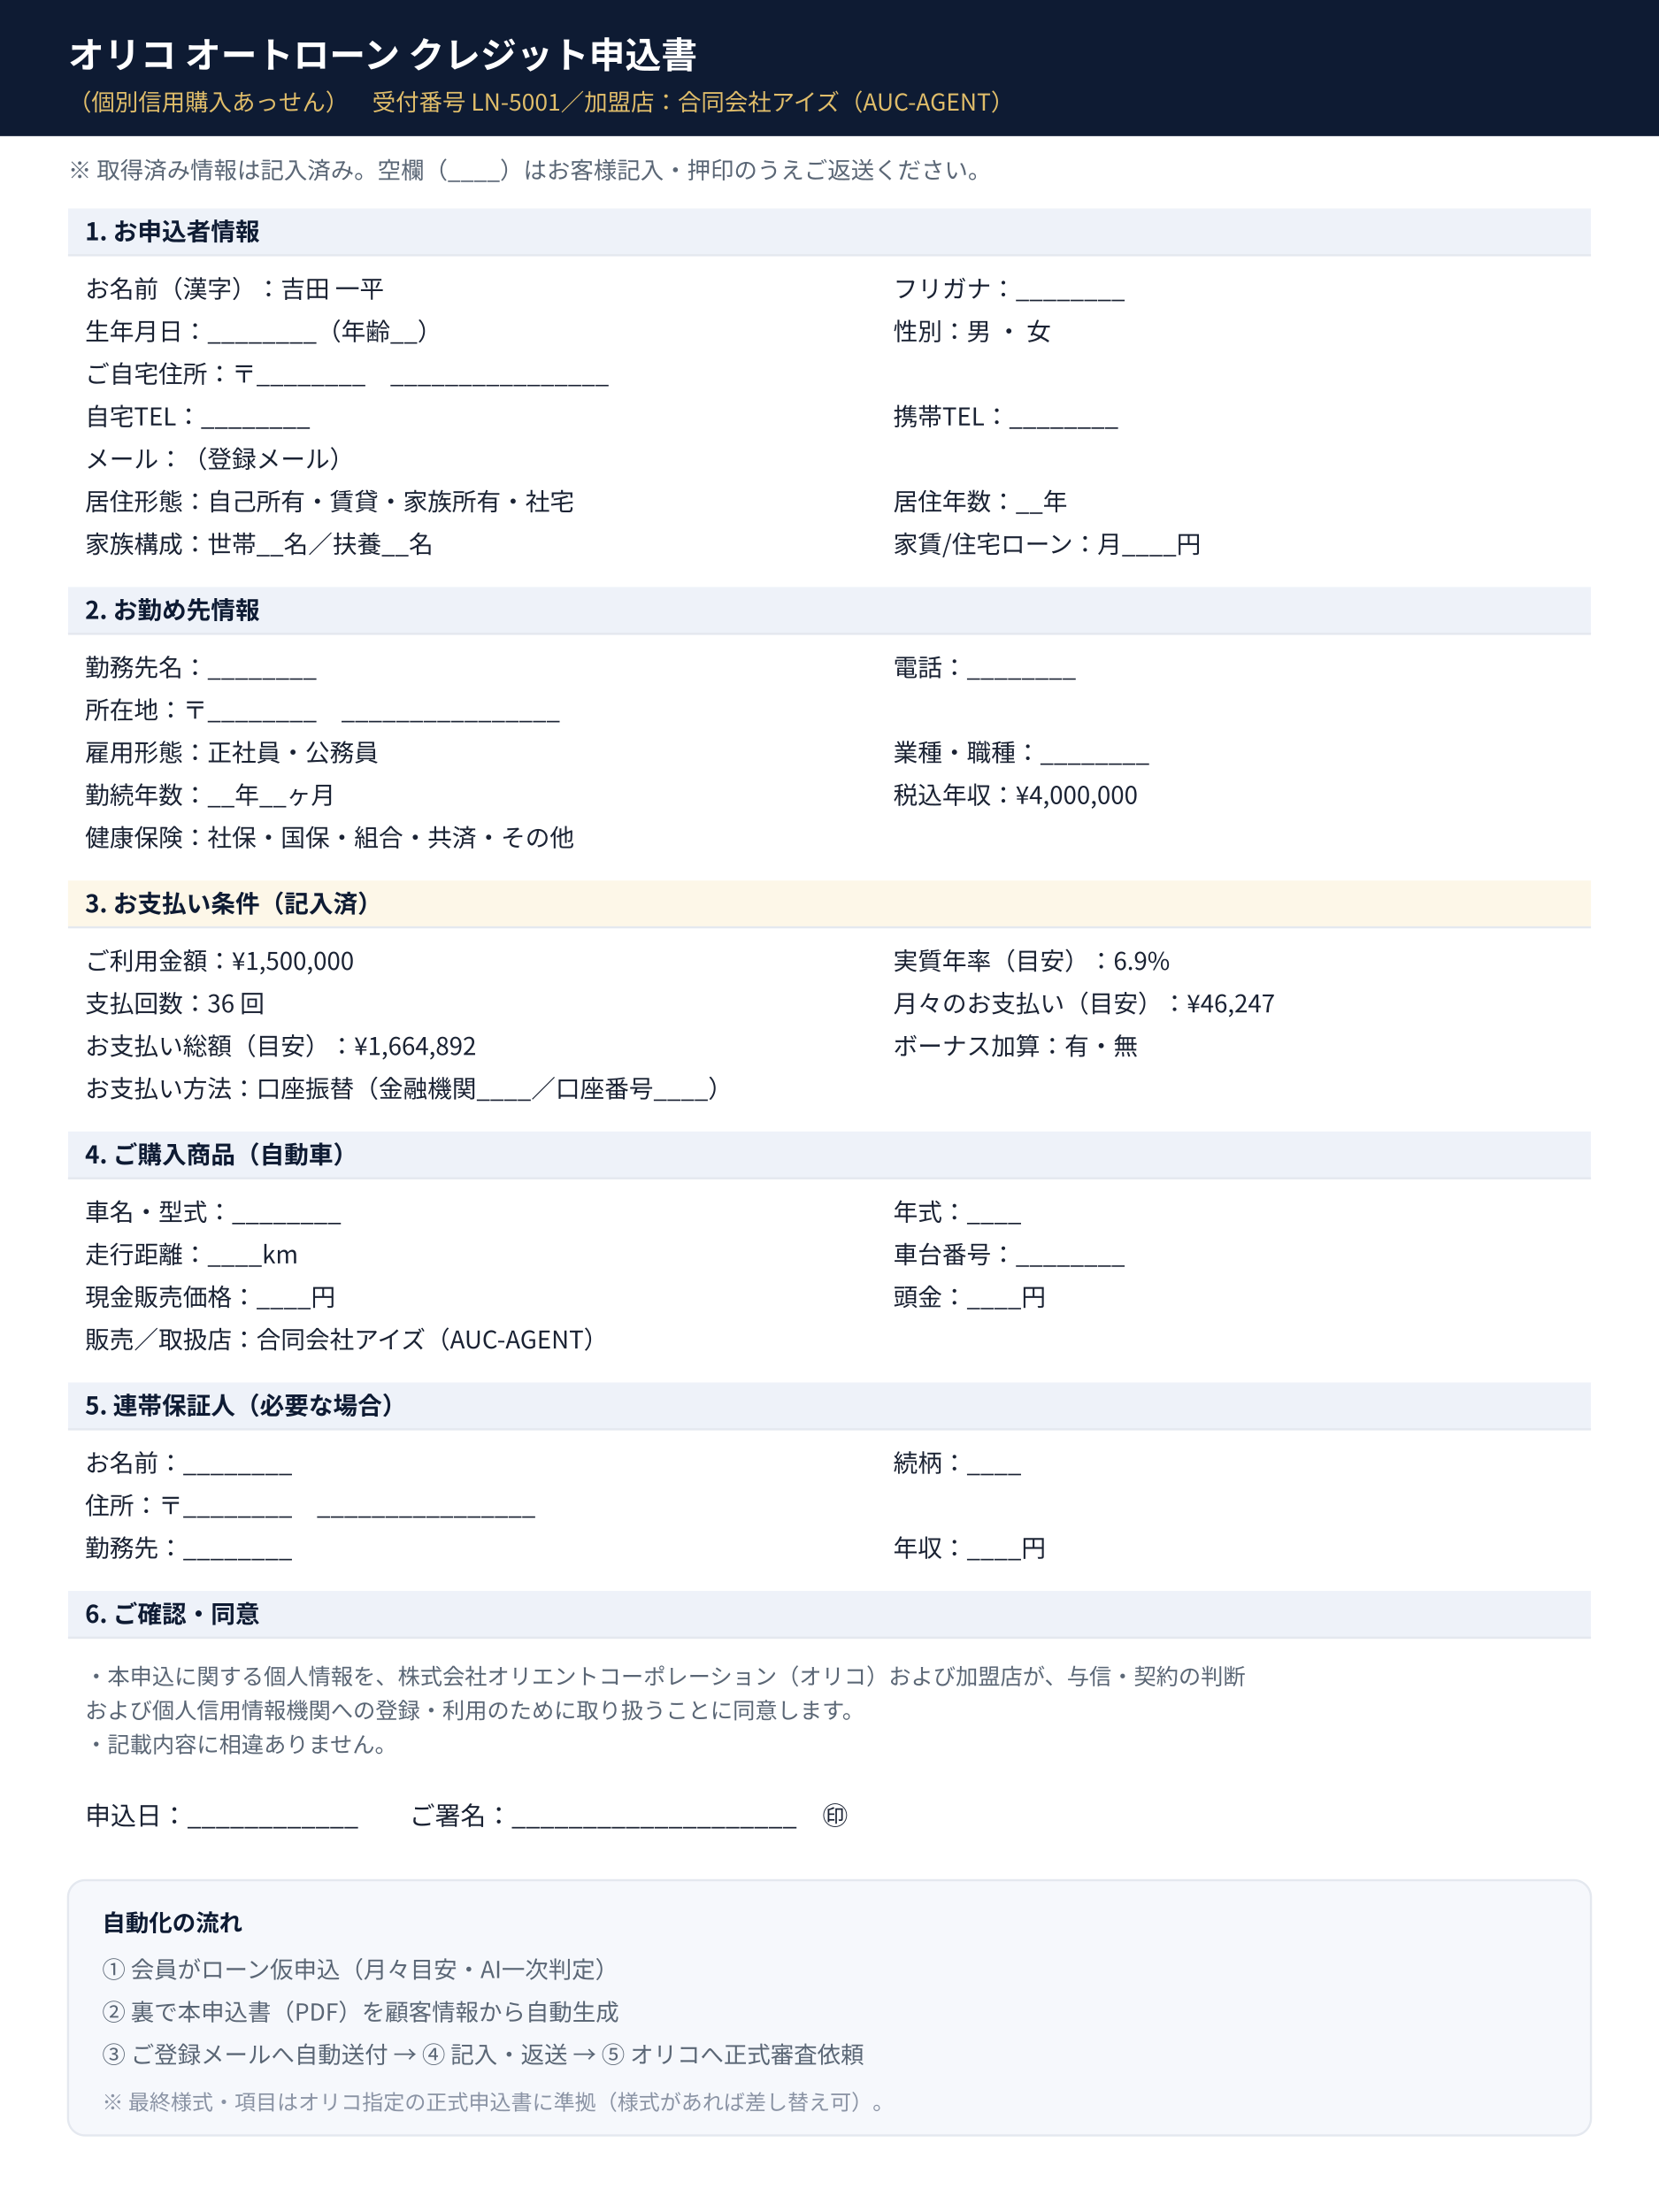
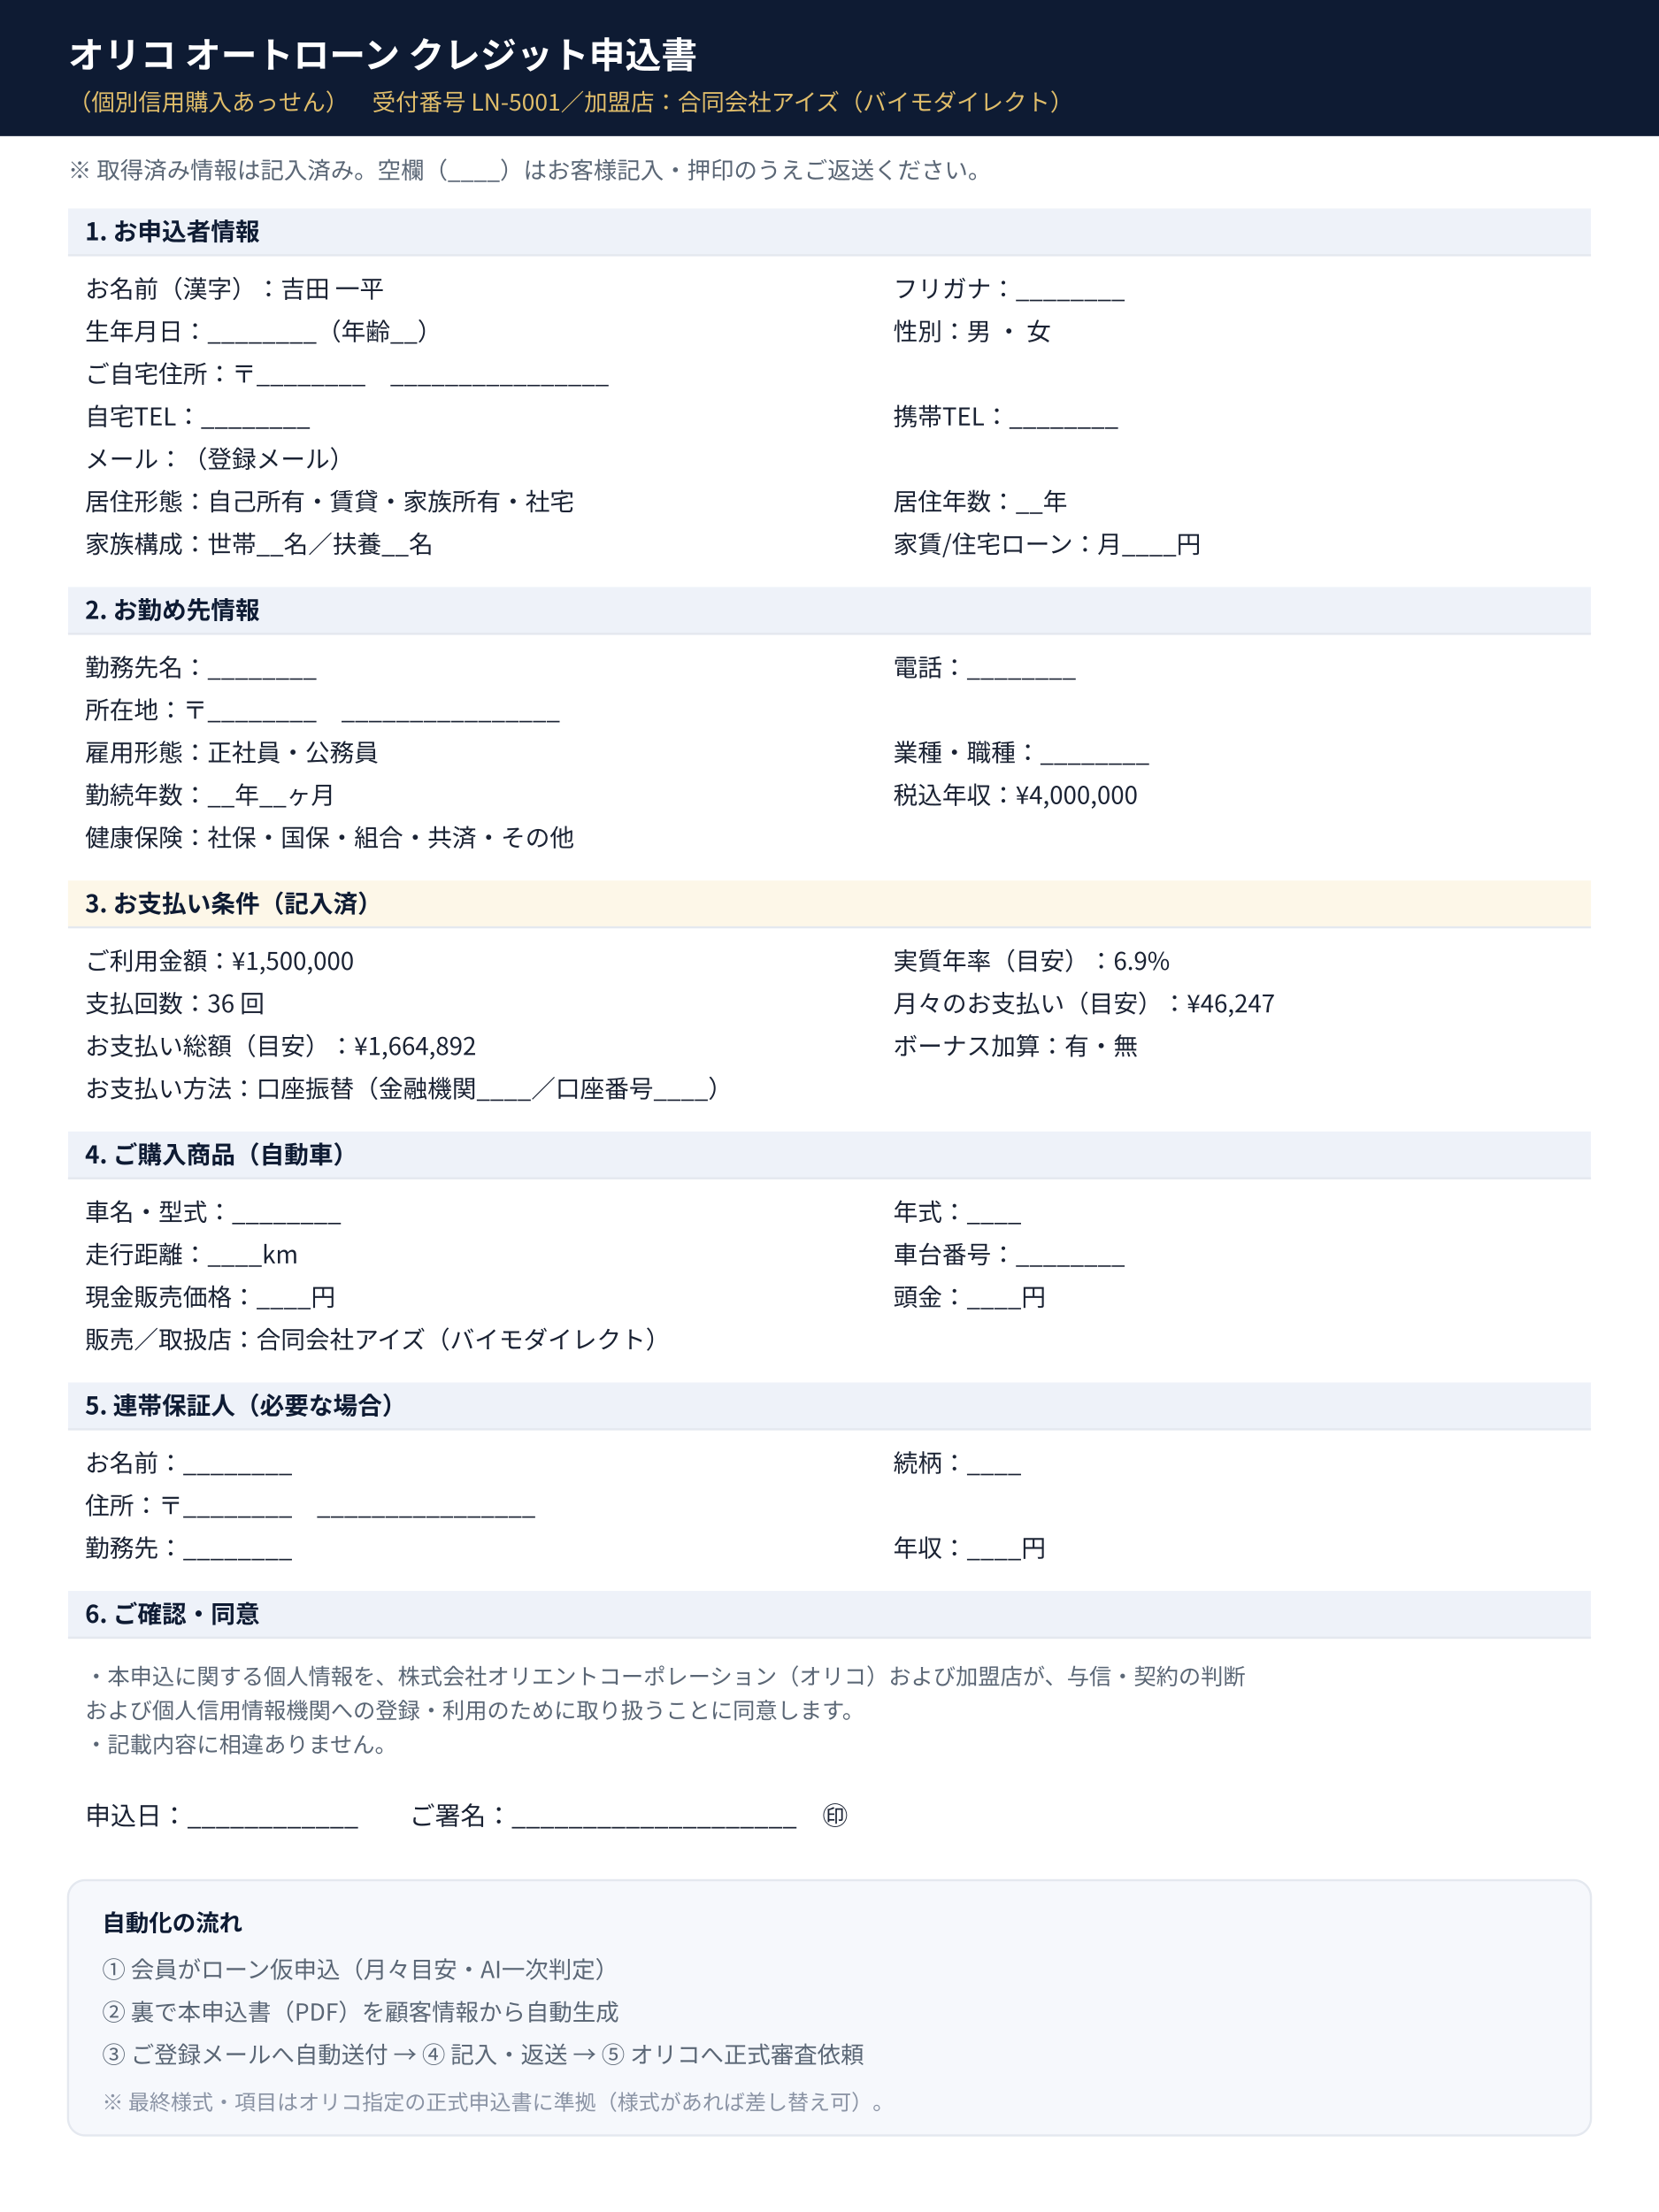
<svg xmlns="http://www.w3.org/2000/svg" width="780" height="1040" viewBox="0 0 780 1040" font-family="'Noto Sans CJK JP','IPAGothic',sans-serif">
  <rect width="780" height="1040" fill="#fff" />
  <rect x="0" y="0" width="780" height="64" fill="#0e1b33" />
  <text x="32" y="32" fill="#fff" font-size="17" font-weight="800">オリコ オートローン クレジット申込書</text>
-   <text x="32" y="52" fill="#e0bd6a" font-size="11">（個別信用購入あっせん）　受付番号 LN-5001／加盟店：合同会社アイズ（AUC-AGENT）</text>
+   <text x="32" y="52" fill="#e0bd6a" font-size="11">（個別信用購入あっせん）　受付番号 LN-5001／加盟店：合同会社アイズ（バイモダイレクト）</text>
  <text x="32" y="84" fill="#5a6675" font-size="11">※ 取得済み情報は記入済み。空欄（____）はお客様記入・押印のうえご返送ください。</text>
  <g font-size="11.5" fill="#1a2233">
    <rect x="32" y="98" width="716" height="22" fill="#eef2f9" />
    <text x="40" y="113" font-weight="800" fill="#0e1b33">1. お申込者情報</text>
    <line x1="32" y1="120" x2="748" y2="120" stroke="#e4e8ef" />
    <text x="40" y="140">お名前（漢字）：吉田 一平</text>
    <text x="420" y="140">フリガナ：________</text>
    <text x="40" y="160">生年月日：________（年齢__）</text>
    <text x="420" y="160">性別：男 ・ 女</text>
    <text x="40" y="180">ご自宅住所：〒________　________________</text>
    <text x="40" y="200">自宅TEL：________</text>
    <text x="420" y="200">携帯TEL：________</text>
    <text x="40" y="220">メール：（登録メール）</text>
    <text x="40" y="240">居住形態：自己所有・賃貸・家族所有・社宅</text>
    <text x="420" y="240">居住年数：__年</text>
    <text x="40" y="260">家族構成：世帯__名／扶養__名</text>
    <text x="420" y="260">家賃/住宅ローン：月____円</text>
    <rect x="32" y="276" width="716" height="22" fill="#eef2f9" />
    <text x="40" y="291" font-weight="800" fill="#0e1b33">2. お勤め先情報</text>
    <line x1="32" y1="298" x2="748" y2="298" stroke="#e4e8ef" />
    <text x="40" y="318">勤務先名：________</text>
    <text x="420" y="318">電話：________</text>
    <text x="40" y="338">所在地：〒________　________________</text>
    <text x="40" y="358">雇用形態：正社員・公務員</text>
    <text x="420" y="358">業種・職種：________</text>
    <text x="40" y="378">勤続年数：__年__ヶ月</text>
    <text x="420" y="378">税込年収：¥4,000,000</text>
    <text x="40" y="398">健康保険：社保・国保・組合・共済・その他</text>
    <rect x="32" y="414" width="716" height="22" fill="#fdf7e8" />
    <text x="40" y="429" font-weight="800" fill="#0e1b33">3. お支払い条件（記入済）</text>
    <line x1="32" y1="436" x2="748" y2="436" stroke="#e4e8ef" />
    <text x="40" y="456">ご利用金額：¥1,500,000</text>
    <text x="420" y="456">実質年率（目安）：6.9%</text>
    <text x="40" y="476">支払回数：36 回</text>
    <text x="420" y="476">月々のお支払い（目安）：¥46,247</text>
    <text x="40" y="496">お支払い総額（目安）：¥1,664,892</text>
    <text x="420" y="496">ボーナス加算：有・無</text>
    <text x="40" y="516">お支払い方法：口座振替（金融機関____／口座番号____）</text>
    <rect x="32" y="532" width="716" height="22" fill="#eef2f9" />
    <text x="40" y="547" font-weight="800" fill="#0e1b33">4. ご購入商品（自動車）</text>
    <line x1="32" y1="554" x2="748" y2="554" stroke="#e4e8ef" />
    <text x="40" y="574">車名・型式：________</text>
    <text x="420" y="574">年式：____</text>
    <text x="40" y="594">走行距離：____km</text>
    <text x="420" y="594">車台番号：________</text>
    <text x="40" y="614">現金販売価格：____円</text>
    <text x="420" y="614">頭金：____円</text>
-     <text x="40" y="634">販売／取扱店：合同会社アイズ（AUC-AGENT）</text>
+     <text x="40" y="634">販売／取扱店：合同会社アイズ（バイモダイレクト）</text>
    <rect x="32" y="650" width="716" height="22" fill="#eef2f9" />
    <text x="40" y="665" font-weight="800" fill="#0e1b33">5. 連帯保証人（必要な場合）</text>
    <line x1="32" y1="672" x2="748" y2="672" stroke="#e4e8ef" />
    <text x="40" y="692">お名前：________</text>
    <text x="420" y="692">続柄：____</text>
    <text x="40" y="712">住所：〒________　________________</text>
    <text x="40" y="732">勤務先：________</text>
    <text x="420" y="732">年収：____円</text>
    <rect x="32" y="748" width="716" height="22" fill="#eef2f9" />
    <text x="40" y="763" font-weight="800" fill="#0e1b33">6. ご確認・同意</text>
    <line x1="32" y1="770" x2="748" y2="770" stroke="#e4e8ef" />
  </g>
  <text x="40" y="792" font-size="10.5" fill="#5a6675">・本申込に関する個人情報を、株式会社オリエントコーポレーション（オリコ）および加盟店が、与信・契約の判断</text>
  <text x="40" y="808" font-size="10.5" fill="#5a6675">　および個人信用情報機関への登録・利用のために取り扱うことに同意します。</text>
  <text x="40" y="824" font-size="10.5" fill="#5a6675">・記載内容に相違ありません。</text>
  <text x="40" y="858" font-size="12" fill="#1a2233">申込日：____________　　ご署名：____________________　㊞</text>
  <rect x="32" y="884" width="716" height="120" rx="8" fill="#f6f8fc" stroke="#e4e8ef" />
  <text x="48" y="908" font-size="11" font-weight="800" fill="#0e1b33">自動化の流れ</text>
  <text x="48" y="930" font-size="11" fill="#5a6675">① 会員がローン仮申込（月々目安・AI一次判定）</text>
  <text x="48" y="950" font-size="11" fill="#5a6675">② 裏で本申込書（PDF）を顧客情報から自動生成</text>
  <text x="48" y="970" font-size="11" fill="#5a6675">③ ご登録メールへ自動送付 → ④ 記入・返送 → ⑤ オリコへ正式審査依頼</text>
  <text x="48" y="992" font-size="10" fill="#8a93a4">※ 最終様式・項目はオリコ指定の正式申込書に準拠（様式があれば差し替え可）。</text>
</svg>
